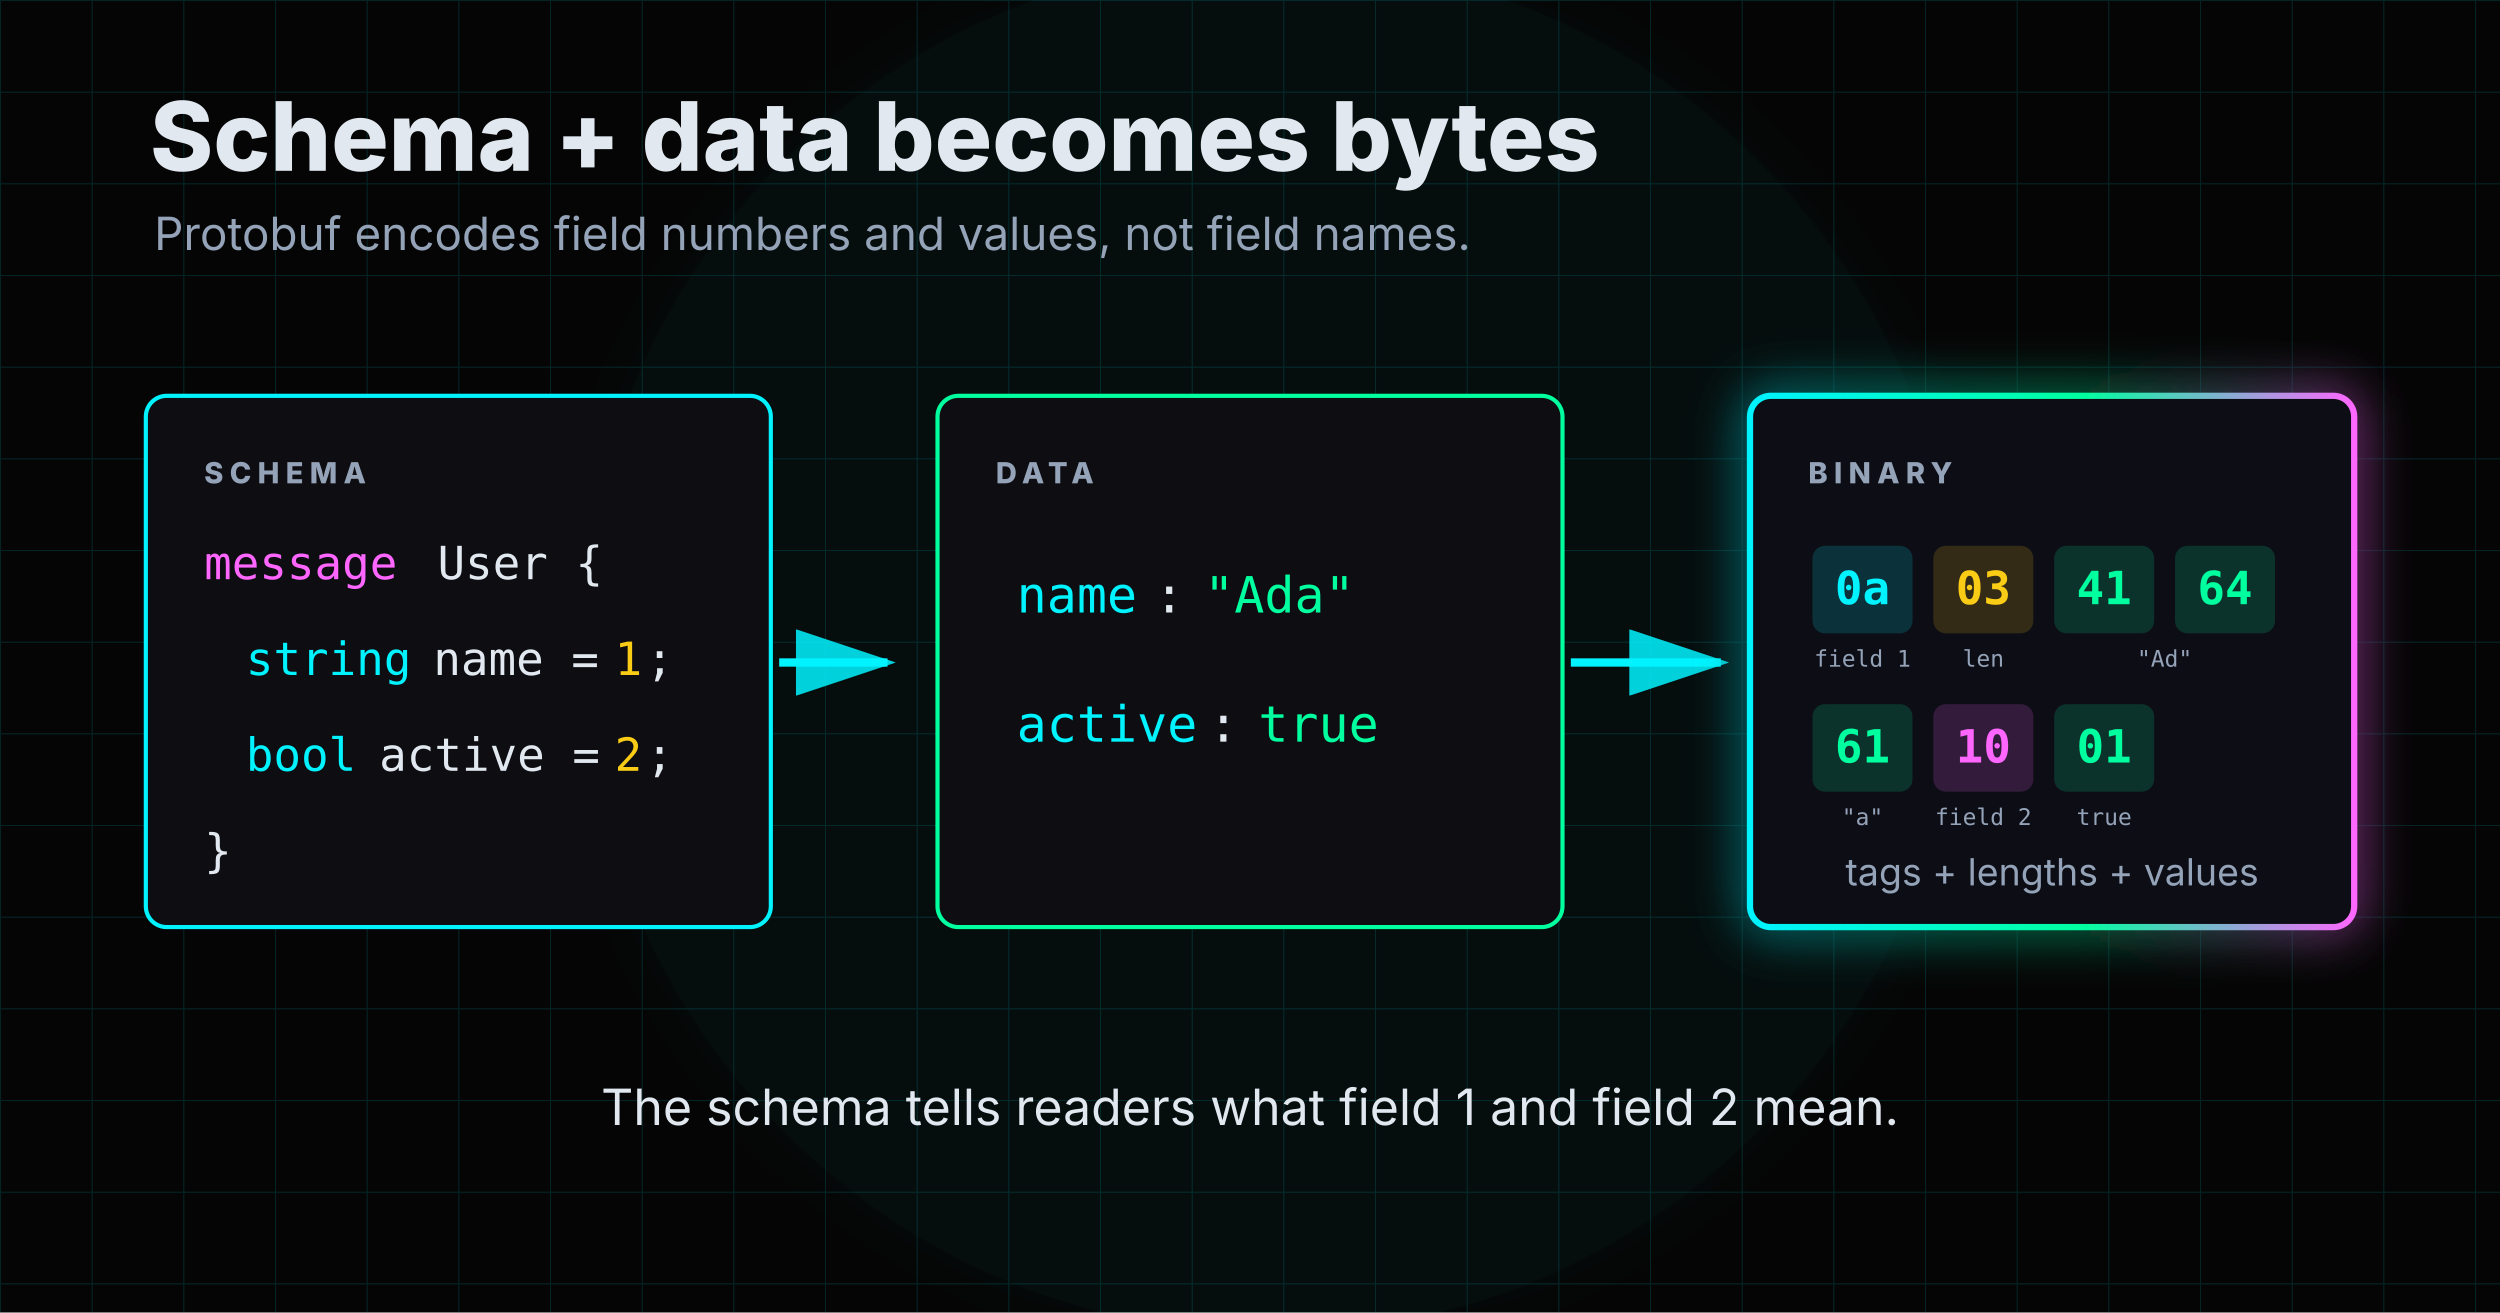
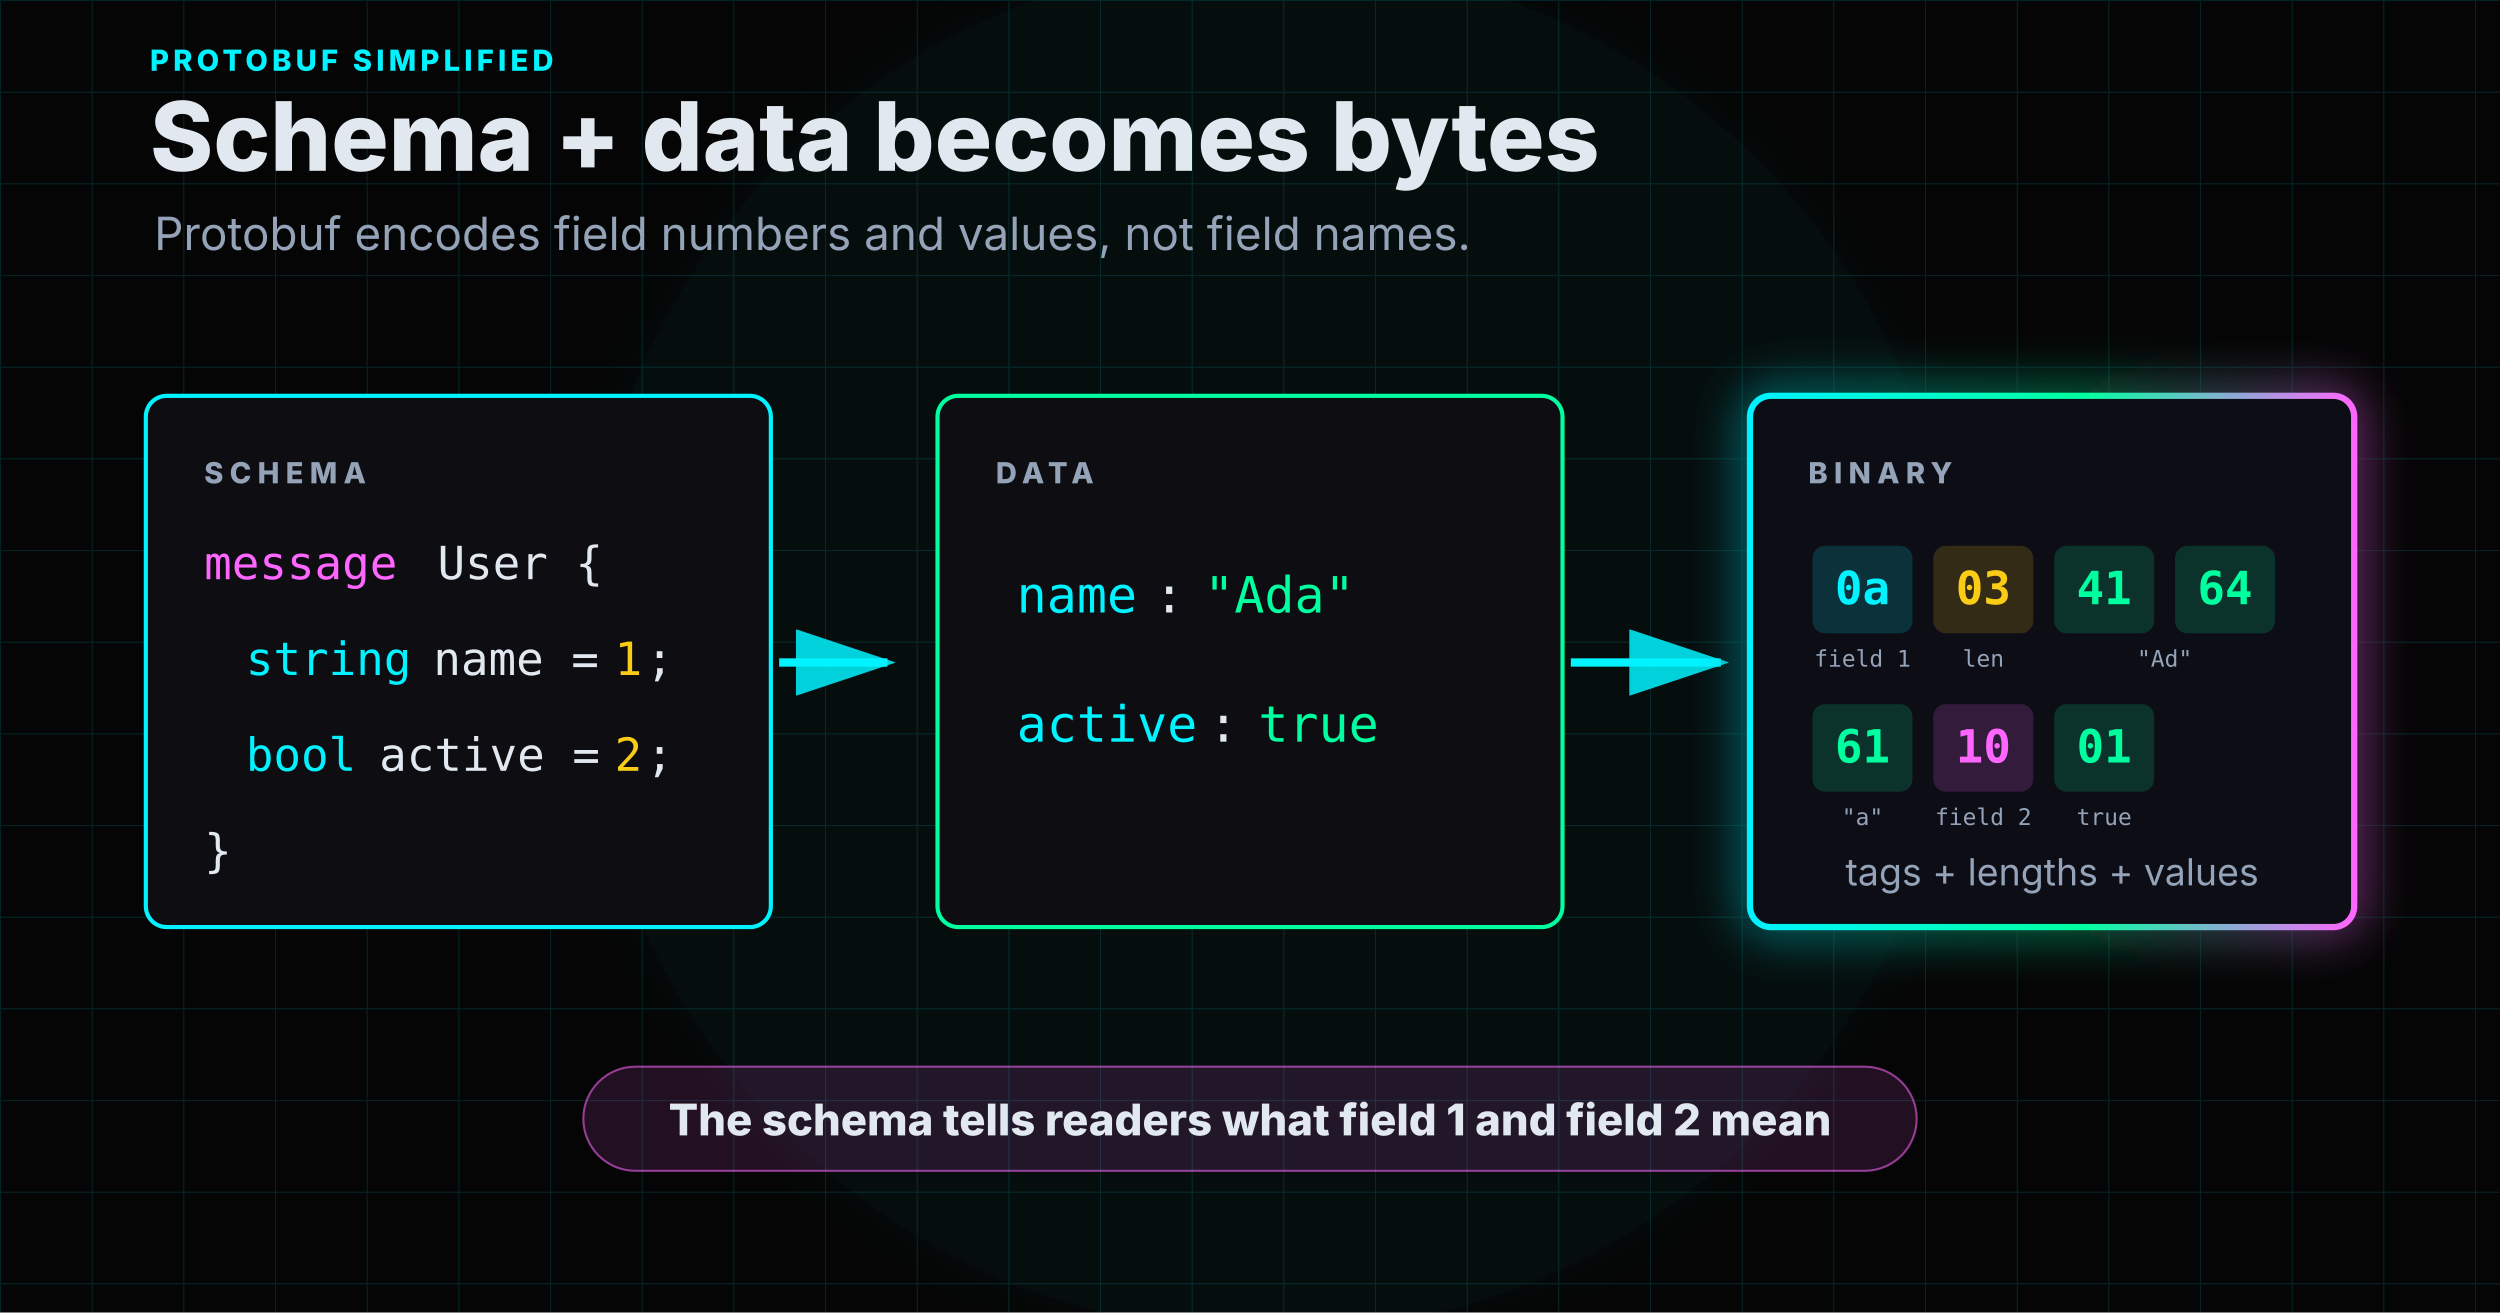
<svg xmlns="http://www.w3.org/2000/svg" viewBox="0 0 1200 630" font-family="Inter, ui-sans-serif, system-ui, sans-serif">
  <defs>
    <linearGradient id="schema-data-binary-gradient" x1="0%" y1="0%" x2="100%" y2="0%">
      <stop offset="0%" stop-color="#00f3ff" />
      <stop offset="55%" stop-color="#00ff9f" />
      <stop offset="100%" stop-color="#ff66ff" />
    </linearGradient>
    <filter id="schema-data-binary-glow" x="-20%" y="-20%" width="140%" height="140%">
      <feGaussianBlur stdDeviation="12" result="blur" />
      <feComposite in="SourceGraphic" in2="blur" operator="over" />
    </filter>
    <marker id="schema-data-binary-arrow" markerWidth="12" markerHeight="8" refX="11" refY="4" orient="auto">
      <polygon points="0 0, 12 4, 0 8" fill="#00f3ff" opacity="0.85" />
    </marker>
    <pattern id="schema-data-binary-grid" width="44" height="44" patternUnits="userSpaceOnUse">
      <path d="M 44 0 L 0 0 0 44" fill="none" stroke="#00f3ff" stroke-width="1" opacity="0.13" />
    </pattern>
  </defs>
  <rect width="1200" height="630" fill="#050505" />
  <rect width="1200" height="630" fill="url(#schema-data-binary-grid)" />
  <circle cx="610" cy="310" r="330" fill="#00f3ff" opacity="0.035" filter="url(#schema-data-binary-glow)" />
  <text x="72" y="82" fill="#e2e8f0" font-size="46" font-weight="800">Schema + data becomes bytes</text>
  <text x="74" y="120" fill="#94a3b8" font-size="22">Protobuf encodes field numbers and values, not field names.</text>
+   <text x="72" y="34" fill="#00f3ff" font-size="14" font-weight="800" letter-spacing="2">PROTOBUF SIMPLIFIED</text>
  <g transform="translate(70 190)">
    <rect width="300" height="255" rx="10" fill="#0d0d12" stroke="#00f3ff" stroke-width="2" />
    <text x="28" y="42" fill="#94a3b8" font-size="14" font-weight="800" letter-spacing="3">SCHEMA</text>
    <g font-family="ui-monospace, SFMono-Regular, Menlo, monospace" font-size="22">
      <text x="28" y="88" fill="#ff66ff">message</text>
      <text x="140" y="88" fill="#e2e8f0">User {</text>
      <text x="48" y="134" fill="#00f3ff">string</text>
      <text x="138" y="134" fill="#e2e8f0">name =</text>
      <text x="225" y="134" fill="#facc15">1</text>
      <text x="240" y="134" fill="#e2e8f0">;</text>
      <text x="48" y="180" fill="#00f3ff">bool</text>
      <text x="112" y="180" fill="#e2e8f0">active =</text>
      <text x="225" y="180" fill="#facc15">2</text>
      <text x="240" y="180" fill="#e2e8f0">;</text>
      <text x="28" y="226" fill="#e2e8f0">}</text>
    </g>
  </g>
  <g transform="translate(450 190)">
    <rect width="300" height="255" rx="10" fill="#0d0d12" stroke="#00ff9f" stroke-width="2" />
    <text x="28" y="42" fill="#94a3b8" font-size="14" font-weight="800" letter-spacing="3">DATA</text>
    <g font-family="ui-monospace, SFMono-Regular, Menlo, monospace" font-size="24">
      <text x="38" y="104" fill="#00f3ff">name</text>
      <text x="104" y="104" fill="#e2e8f0">:</text>
      <text x="128" y="104" fill="#00ff9f">"Ada"</text>
      <text x="38" y="166" fill="#00f3ff">active</text>
      <text x="130" y="166" fill="#e2e8f0">:</text>
      <text x="154" y="166" fill="#00ff9f">true</text>
    </g>
  </g>
  <path d="M 374 318 L 426 318" fill="none" stroke="#00f3ff" stroke-width="4" marker-end="url(#schema-data-binary-arrow)" />
  <path d="M 754 318 L 826 318" fill="none" stroke="#00f3ff" stroke-width="4" marker-end="url(#schema-data-binary-arrow)" />
  <g transform="translate(840 190)">
    <rect width="290" height="255" rx="10" fill="#0d0d12" stroke="url(#schema-data-binary-gradient)" stroke-width="3" filter="url(#schema-data-binary-glow)" />
    <text x="28" y="42" fill="#94a3b8" font-size="14" font-weight="800" letter-spacing="3">BINARY</text>
    <g font-family="ui-monospace, SFMono-Regular, Menlo, monospace" font-size="22" font-weight="800">
      <rect x="30" y="72" width="48" height="42" rx="6" fill="#00f3ff" fill-opacity="0.16" />
      <text x="54" y="100" fill="#00f3ff" text-anchor="middle">0a</text>
      <rect x="88" y="72" width="48" height="42" rx="6" fill="#facc15" fill-opacity="0.16" />
      <text x="112" y="100" fill="#facc15" text-anchor="middle">03</text>
      <rect x="146" y="72" width="48" height="42" rx="6" fill="#00ff9f" fill-opacity="0.16" />
      <text x="170" y="100" fill="#00ff9f" text-anchor="middle">41</text>
      <rect x="204" y="72" width="48" height="42" rx="6" fill="#00ff9f" fill-opacity="0.16" />
      <text x="228" y="100" fill="#00ff9f" text-anchor="middle">64</text>
      <rect x="30" y="148" width="48" height="42" rx="6" fill="#00ff9f" fill-opacity="0.16" />
      <text x="54" y="176" fill="#00ff9f" text-anchor="middle">61</text>
      <rect x="88" y="148" width="48" height="42" rx="6" fill="#ff66ff" fill-opacity="0.16" />
      <text x="112" y="176" fill="#ff66ff" text-anchor="middle">10</text>
      <rect x="146" y="148" width="48" height="42" rx="6" fill="#00ff9f" fill-opacity="0.16" />
      <text x="170" y="176" fill="#00ff9f" text-anchor="middle">01</text>
    </g>
    <g font-family="ui-monospace, SFMono-Regular, Menlo, monospace" font-size="11">
      <text x="54" y="130" fill="#94a3b8" text-anchor="middle">field 1</text>
      <text x="112" y="130" fill="#94a3b8" text-anchor="middle">len</text>
      <text x="199" y="130" fill="#94a3b8" text-anchor="middle">"Ad"</text>
      <text x="54" y="206" fill="#94a3b8" text-anchor="middle">"a"</text>
      <text x="112" y="206" fill="#94a3b8" text-anchor="middle">field 2</text>
      <text x="170" y="206" fill="#94a3b8" text-anchor="middle">true</text>
    </g>
    <text x="145" y="235" fill="#94a3b8" font-size="18" text-anchor="middle">tags + lengths + values</text>
  </g>
-   <text x="600" y="540" fill="#e2e8f0" font-size="24" text-anchor="middle">The schema tells readers what field 1 and field 2 mean.</text>
+   <g transform="translate(280 512)">
+     <rect width="640" height="50" rx="25" fill="#ff66ff" fill-opacity="0.12" stroke="#ff66ff" stroke-opacity="0.55" />
+     <text x="320" y="33" fill="#e2e8f0" font-size="21" font-weight="800" text-anchor="middle">The schema tells readers what field 1 and field 2 mean</text>
+   </g>
</svg>
